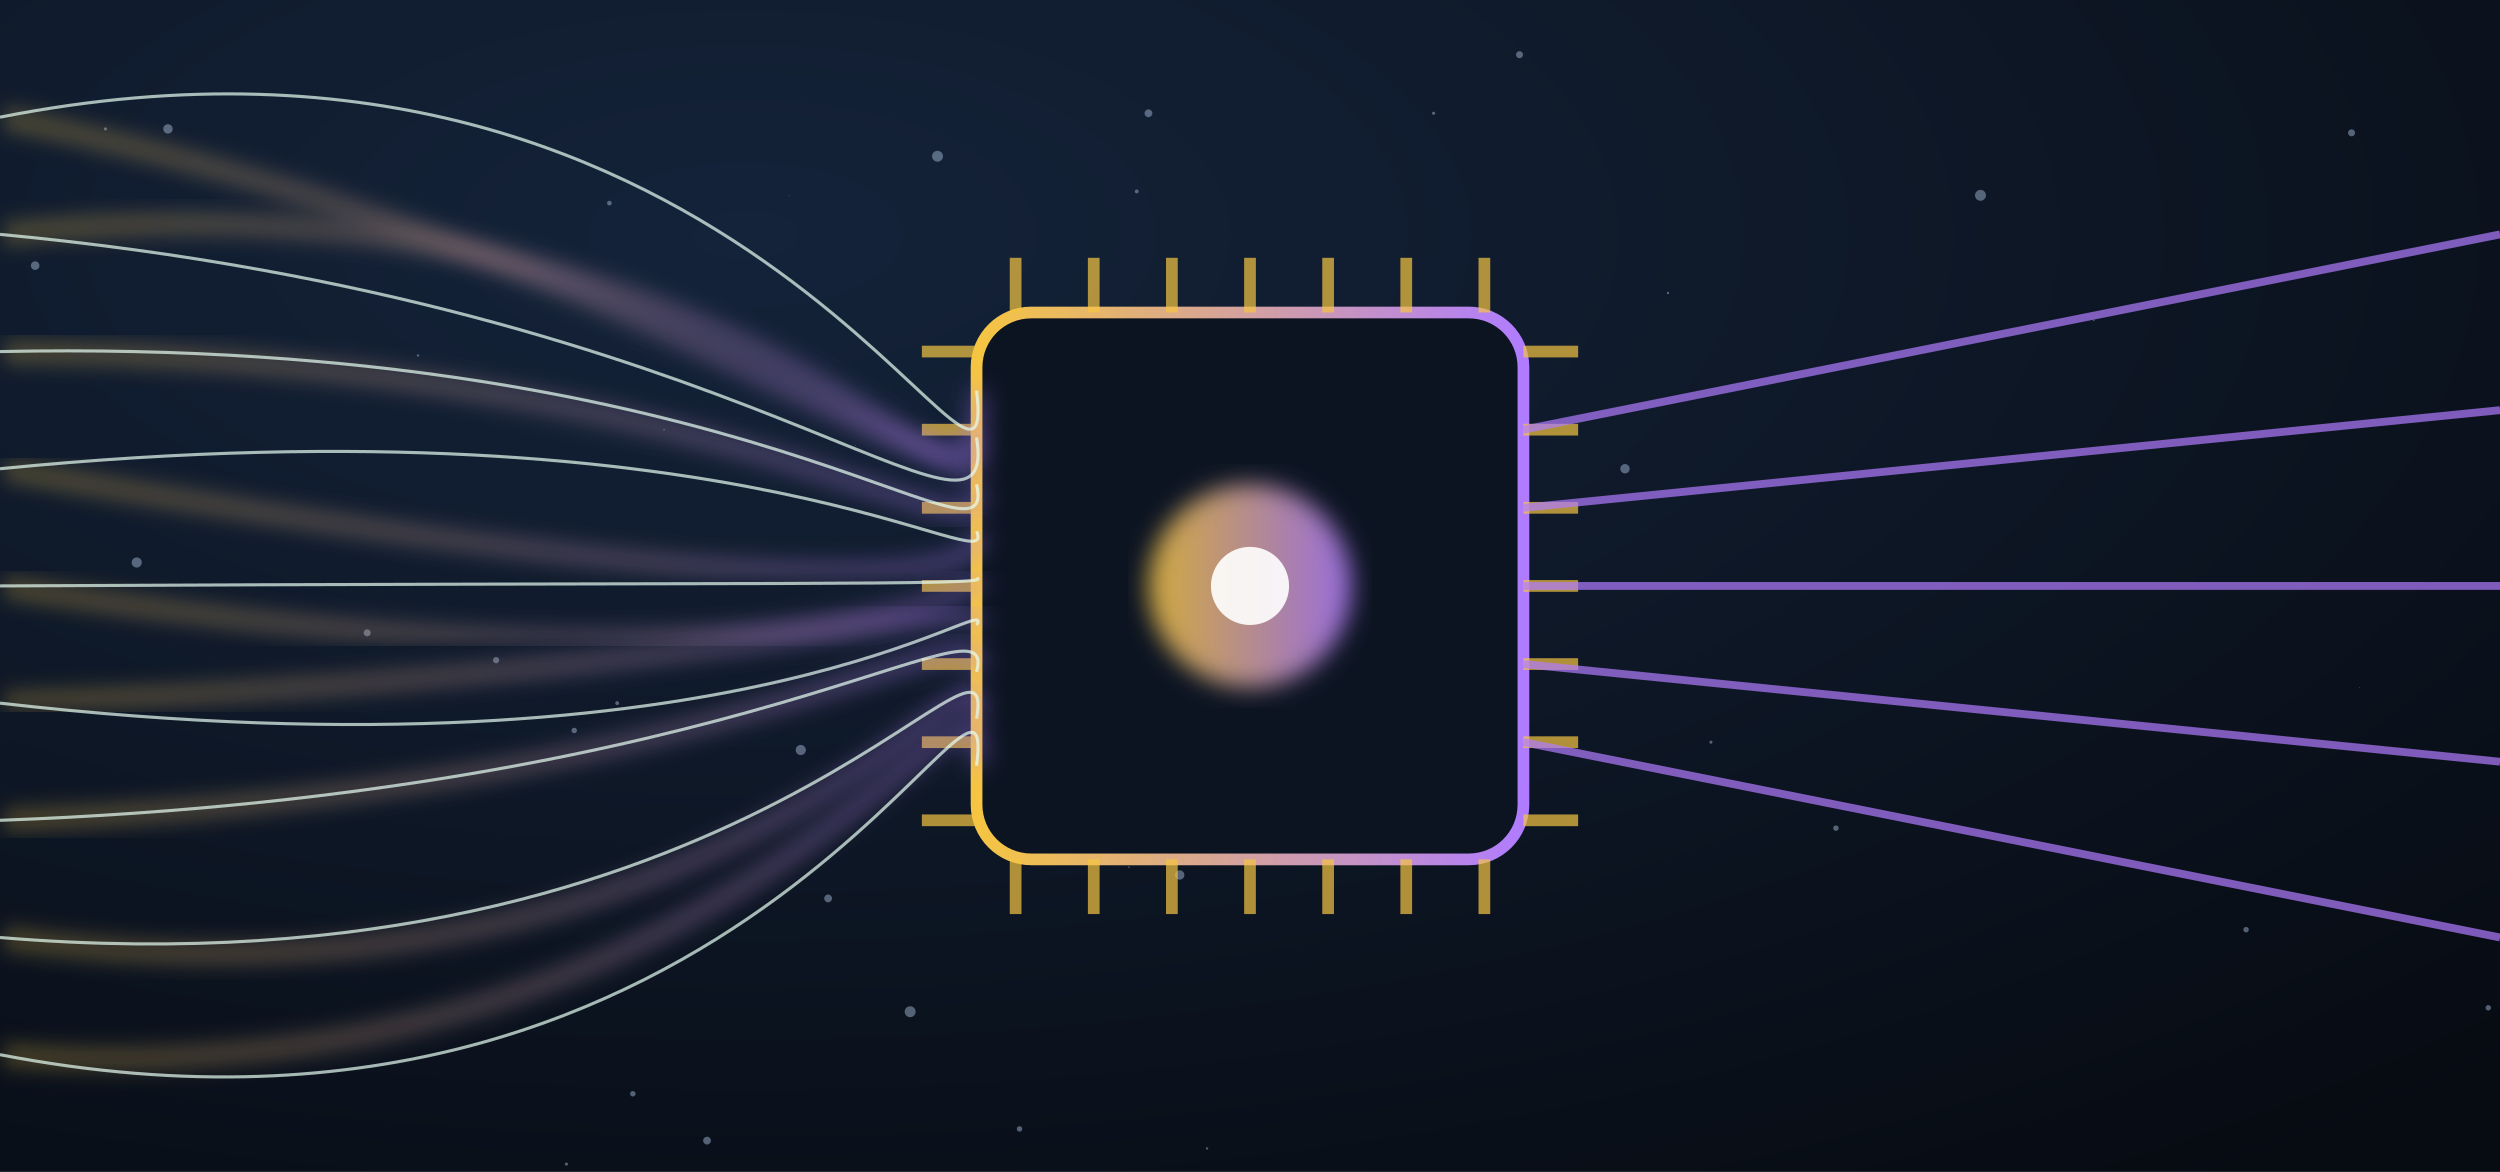
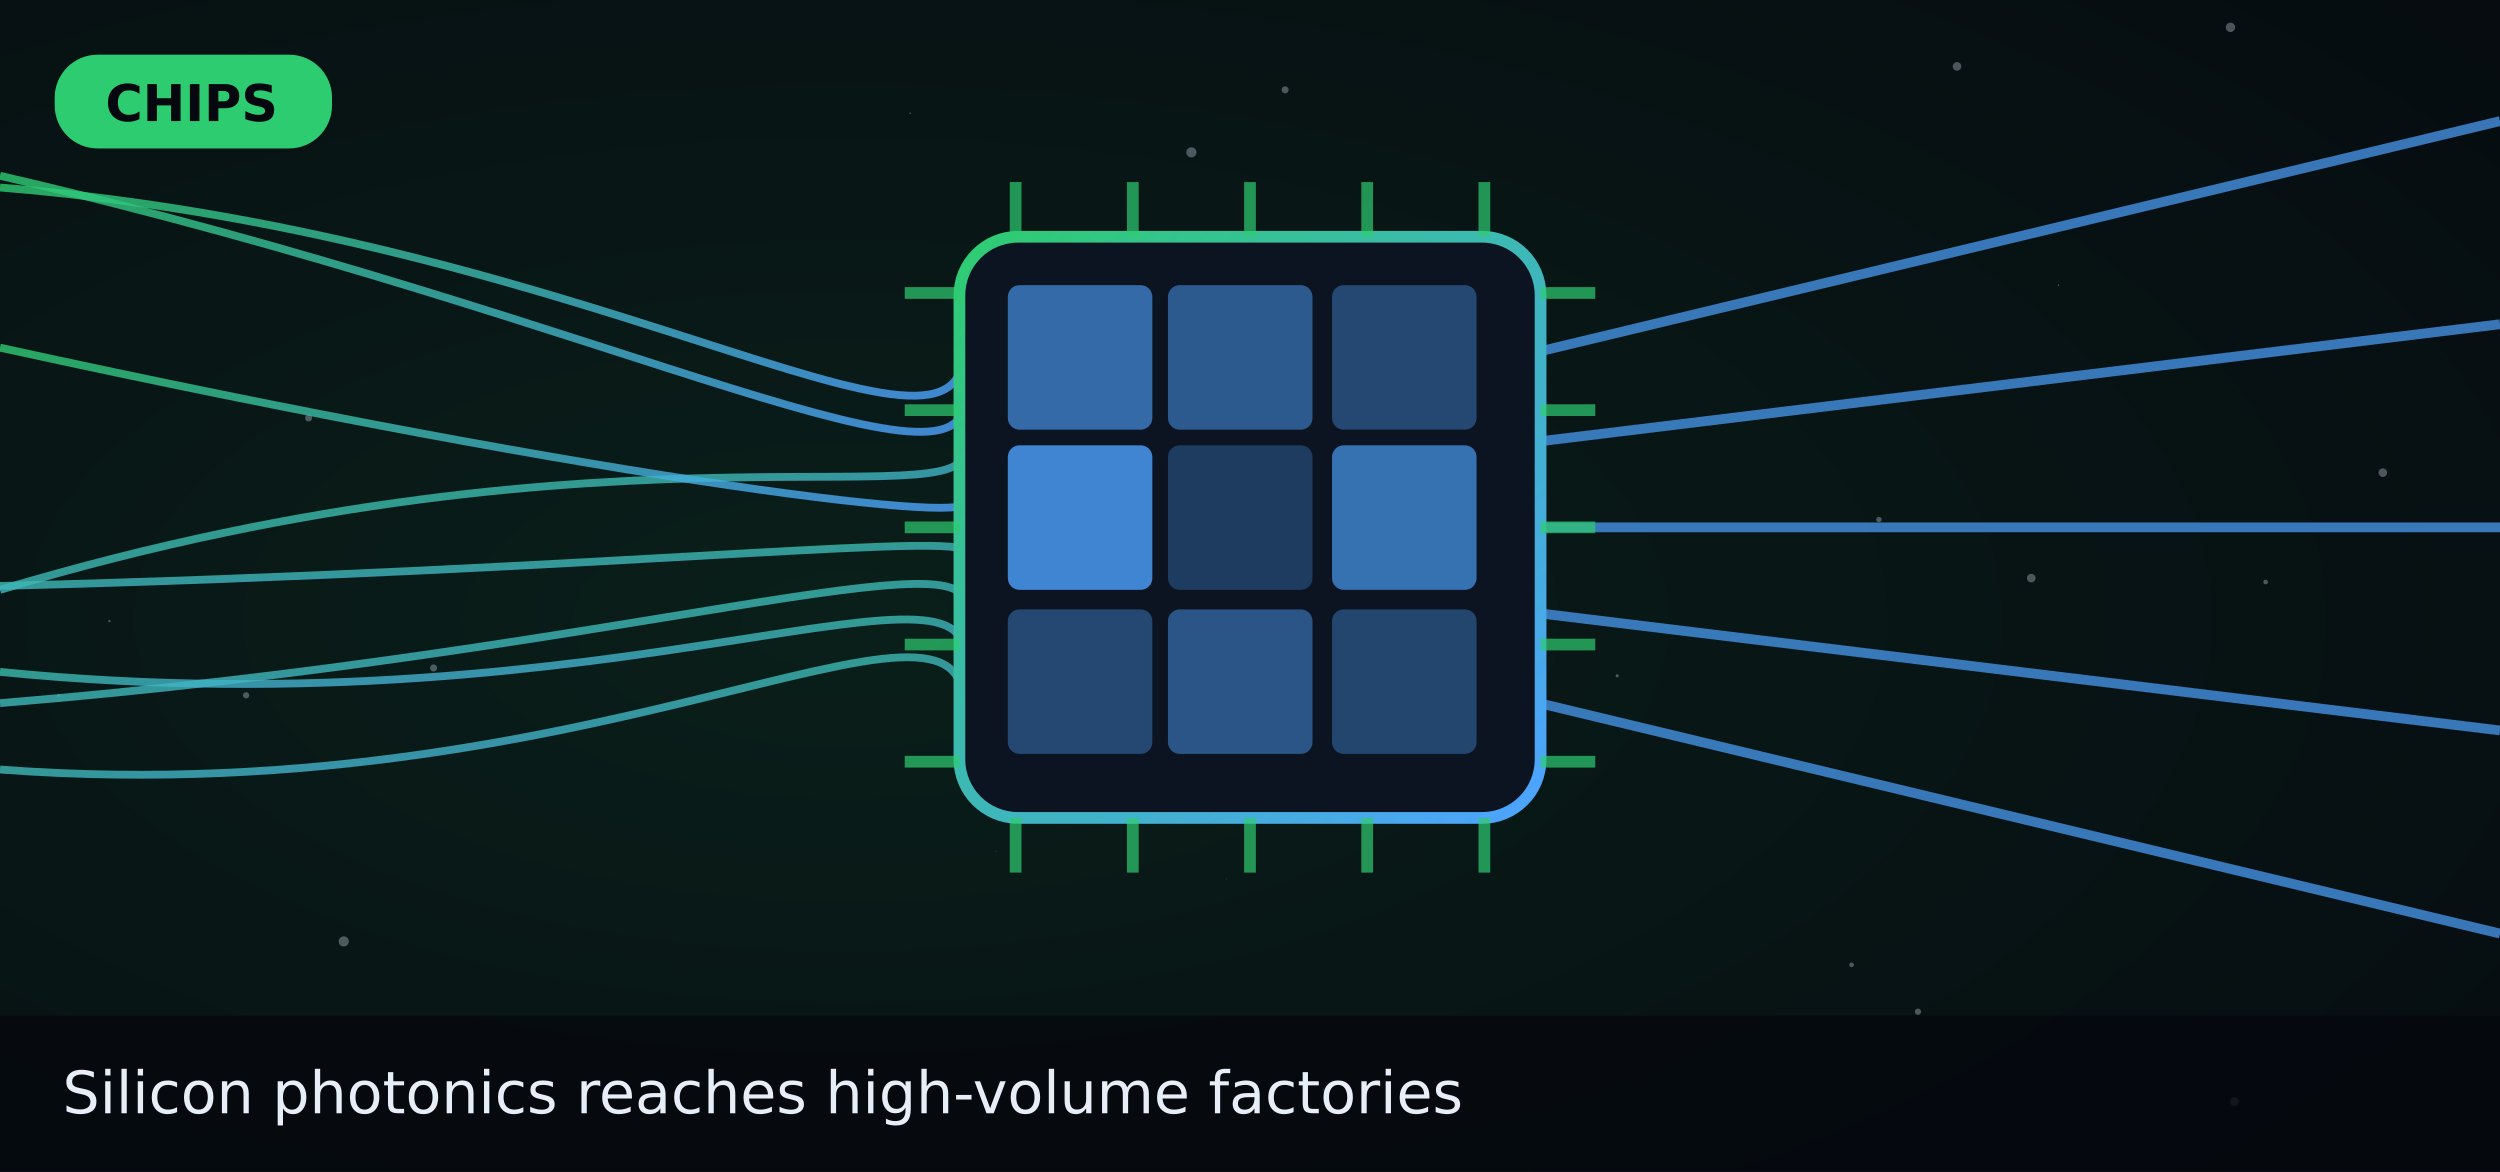
- <svg xmlns="http://www.w3.org/2000/svg" viewBox="0 0 640 300">
+ <svg xmlns="http://www.w3.org/2000/svg" viewBox="0 0 640 300" width="640" height="300">
  <defs>
-     <linearGradient id="g" x1="0" x2="1">
-       <stop offset="0" stop-color="#f5c542" />
-       <stop offset="1" stop-color="#b07cff" />
+     <linearGradient id="g" x1="0" x2="1" y1="0" y2="1">
+       <stop offset="0" stop-color="#2ecc71" />
+       <stop offset="1" stop-color="#4da3ff" />
    </linearGradient>
-     <radialGradient id="bg" cx=".3" cy=".2" r="1">
-       <stop offset="0" stop-color="#14233a" />
-       <stop offset="1" stop-color="#070b12" />
+     <radialGradient id="bg" cx="0.34" cy="0.53" r="1">
+       <stop offset="0" stop-color="#0a1f1a" />
+       <stop offset="1" stop-color="#05080e" />
    </radialGradient>
    <filter id="f">
      <feGaussianBlur stdDeviation="3" />
    </filter>
  </defs>
  <rect width="640" height="300" fill="url(#bg)" />
-   <circle cx="205" cy="192" r="1.3" fill="#9fb4d0" opacity=".5" />
-   <circle cx="158" cy="180" r="0.5" fill="#9fb4d0" opacity=".5" />
-   <circle cx="470" cy="212" r="0.7" fill="#9fb4d0" opacity=".5" />
-   <circle cx="604" cy="176" r="0.1" fill="#9fb4d0" opacity=".5" />
-   <circle cx="637" cy="258" r="0.7" fill="#9fb4d0" opacity=".5" />
-   <circle cx="233" cy="259" r="1.4" fill="#9fb4d0" opacity=".5" />
-   <circle cx="43" cy="33" r="1.2" fill="#9fb4d0" opacity=".5" />
-   <circle cx="294" cy="29" r="1.0" fill="#9fb4d0" opacity=".5" />
-   <circle cx="181" cy="292" r="1.0" fill="#9fb4d0" opacity=".5" />
-   <circle cx="507" cy="50" r="1.4" fill="#9fb4d0" opacity=".5" />
-   <circle cx="202" cy="50" r="0.1" fill="#9fb4d0" opacity=".5" />
-   <circle cx="145" cy="298" r="0.4" fill="#9fb4d0" opacity=".5" />
-   <circle cx="309" cy="294" r="0.3" fill="#9fb4d0" opacity=".5" />
-   <circle cx="147" cy="187" r="0.7" fill="#9fb4d0" opacity=".5" />
-   <circle cx="107" cy="91" r="0.3" fill="#9fb4d0" opacity=".5" />
-   <circle cx="367" cy="29" r="0.4" fill="#9fb4d0" opacity=".5" />
-   <circle cx="288" cy="111" r="0.3" fill="#9fb4d0" opacity=".5" />
-   <circle cx="438" cy="190" r="0.4" fill="#9fb4d0" opacity=".5" />
-   <circle cx="35" cy="144" r="1.3" fill="#9fb4d0" opacity=".5" />
-   <circle cx="289" cy="222" r="0.2" fill="#9fb4d0" opacity=".5" />
-   <circle cx="389" cy="14" r="0.9" fill="#9fb4d0" opacity=".5" />
-   <circle cx="156" cy="52" r="0.6" fill="#9fb4d0" opacity=".5" />
-   <circle cx="302" cy="224" r="1.2" fill="#9fb4d0" opacity=".5" />
-   <circle cx="416" cy="120" r="1.2" fill="#9fb4d0" opacity=".5" />
-   <circle cx="127" cy="169" r="0.8" fill="#9fb4d0" opacity=".5" />
-   <circle cx="261" cy="289" r="0.7" fill="#9fb4d0" opacity=".5" />
-   <circle cx="575" cy="238" r="0.7" fill="#9fb4d0" opacity=".5" />
-   <circle cx="9" cy="68" r="1.1" fill="#9fb4d0" opacity=".5" />
-   <circle cx="162" cy="280" r="0.7" fill="#9fb4d0" opacity=".5" />
-   <circle cx="427" cy="75" r="0.3" fill="#9fb4d0" opacity=".5" />
-   <circle cx="212" cy="230" r="1.0" fill="#9fb4d0" opacity=".5" />
-   <circle cx="602" cy="34" r="0.9" fill="#9fb4d0" opacity=".5" />
-   <circle cx="240" cy="40" r="1.4" fill="#9fb4d0" opacity=".5" />
-   <circle cx="94" cy="162" r="0.9" fill="#9fb4d0" opacity=".5" />
-   <circle cx="219" cy="114" r="0.1" fill="#9fb4d0" opacity=".5" />
-   <circle cx="290" cy="163" r="0.5" fill="#9fb4d0" opacity=".5" />
-   <circle cx="536" cy="82" r="0.2" fill="#9fb4d0" opacity=".5" />
-   <circle cx="170" cy="110" r="0.2" fill="#9fb4d0" opacity=".5" />
-   <circle cx="27" cy="33" r="0.4" fill="#9fb4d0" opacity=".5" />
-   <circle cx="291" cy="49" r="0.5" fill="#9fb4d0" opacity=".5" />
-   <rect x="250.0" y="80.0" width="140" height="140" rx="14" fill="#0c1422" stroke="url(#g)" stroke-width="3" />
-   <path d="M260.0 80.0v-14M260.0 220.0v14M250.0 90.0h-14M390.0 90.0h14" stroke="#f5c542" stroke-width="3" opacity=".7" />
-   <path d="M280.0 80.0v-14M280.0 220.0v14M250.0 110.0h-14M390.0 110.0h14" stroke="#f5c542" stroke-width="3" opacity=".7" />
-   <path d="M300.0 80.0v-14M300.0 220.0v14M250.0 130.0h-14M390.0 130.0h14" stroke="#f5c542" stroke-width="3" opacity=".7" />
-   <path d="M320.0 80.0v-14M320.0 220.0v14M250.0 150.0h-14M390.0 150.0h14" stroke="#f5c542" stroke-width="3" opacity=".7" />
-   <path d="M340.0 80.0v-14M340.0 220.0v14M250.0 170.0h-14M390.0 170.0h14" stroke="#f5c542" stroke-width="3" opacity=".7" />
-   <path d="M360.0 80.0v-14M360.0 220.0v14M250.0 190.0h-14M390.0 190.0h14" stroke="#f5c542" stroke-width="3" opacity=".7" />
-   <path d="M380.0 80.0v-14M380.0 220.0v14M250.0 210.0h-14M390.0 210.0h14" stroke="#f5c542" stroke-width="3" opacity=".7" />
-   <path d="M0 30 C 192.0 69, 256.0 150.0, 250.0 100.0" stroke="url(#g)" stroke-width="2" fill="none" opacity=".8" filter="url(#f)" />
-   <path d="M0 30 C 192.0 -8, 256.0 150.0, 250.0 100.0" stroke="#e8fff4" stroke-width=".8" fill="none" opacity=".7" />
-   <path d="M0 60 C 192.0 39, 256.0 150.0, 250.0 112.0" stroke="url(#g)" stroke-width="2" fill="none" opacity=".8" filter="url(#f)" />
-   <path d="M0 60 C 192.0 78, 256.0 150.0, 250.0 112.0" stroke="#e8fff4" stroke-width=".8" fill="none" opacity=".7" />
-   <path d="M0 90 C 192.0 92, 256.0 150.0, 250.0 124.0" stroke="url(#g)" stroke-width="2" fill="none" opacity=".8" filter="url(#f)" />
-   <path d="M0 90 C 192.0 86, 256.0 150.0, 250.0 124.0" stroke="#e8fff4" stroke-width=".8" fill="none" opacity=".7" />
-   <path d="M0 120 C 192.0 154, 256.0 150.0, 250.0 136.0" stroke="url(#g)" stroke-width="2" fill="none" opacity=".8" filter="url(#f)" />
-   <path d="M0 120 C 192.0 101, 256.0 150.0, 250.0 136.0" stroke="#e8fff4" stroke-width=".8" fill="none" opacity=".7" />
-   <path d="M0 150 C 192.0 181, 256.0 150.0, 250.0 148.0" stroke="url(#g)" stroke-width="2" fill="none" opacity=".8" filter="url(#f)" />
-   <path d="M0 150 C 192.0 149, 256.0 150.0, 250.0 148.0" stroke="#e8fff4" stroke-width=".8" fill="none" opacity=".7" />
-   <path d="M0 180 C 192.0 173, 256.0 150.0, 250.0 160.0" stroke="url(#g)" stroke-width="2" fill="none" opacity=".8" filter="url(#f)" />
-   <path d="M0 180 C 192.0 202, 256.0 150.0, 250.0 160.0" stroke="#e8fff4" stroke-width=".8" fill="none" opacity=".7" />
-   <path d="M0 210 C 192.0 203, 256.0 150.0, 250.0 172.0" stroke="url(#g)" stroke-width="2" fill="none" opacity=".8" filter="url(#f)" />
-   <path d="M0 210 C 192.0 203, 256.0 150.0, 250.0 172.0" stroke="#e8fff4" stroke-width=".8" fill="none" opacity=".7" />
-   <path d="M0 240 C 192.0 267, 256.0 150.0, 250.0 184.0" stroke="url(#g)" stroke-width="2" fill="none" opacity=".8" filter="url(#f)" />
-   <path d="M0 240 C 192.0 256, 256.0 150.0, 250.0 184.0" stroke="#e8fff4" stroke-width=".8" fill="none" opacity=".7" />
-   <path d="M0 270 C 192.0 284, 256.0 150.0, 250.0 196.0" stroke="url(#g)" stroke-width="2" fill="none" opacity=".8" filter="url(#f)" />
-   <path d="M0 270 C 192.0 307, 256.0 150.0, 250.0 196.0" stroke="#e8fff4" stroke-width=".8" fill="none" opacity=".7" />
-   <path d="M390.0 110.0 L640 60.0" stroke="#b07cff" stroke-width="2" opacity=".7" />
-   <path d="M390.0 130.0 L640 105.0" stroke="#b07cff" stroke-width="2" opacity=".7" />
-   <path d="M390.0 150.0 L640 150.0" stroke="#b07cff" stroke-width="2" opacity=".7" />
-   <path d="M390.0 170.0 L640 195.0" stroke="#b07cff" stroke-width="2" opacity=".7" />
-   <path d="M390.0 190.0 L640 240.0" stroke="#b07cff" stroke-width="2" opacity=".7" />
-   <circle cx="320.0" cy="150.0" r="26" fill="url(#g)" opacity=".85" filter="url(#f)" />
-   <circle cx="320.0" cy="150.0" r="10" fill="#fff" opacity=".9" />
+   <circle cx="339" cy="279" r="0.6" fill="#cfd8e6" opacity=".35" />
+   <circle cx="515" cy="131" r="0.0" fill="#cfd8e6" opacity=".35" />
+   <circle cx="537" cy="283" r="0.0" fill="#cfd8e6" opacity=".35" />
+   <circle cx="305" cy="39" r="1.3" fill="#cfd8e6" opacity=".35" />
+   <circle cx="49" cy="258" r="0.0" fill="#cfd8e6" opacity=".35" />
+   <circle cx="15" cy="178" r="0.4" fill="#cfd8e6" opacity=".35" />
+   <circle cx="474" cy="247" r="0.6" fill="#cfd8e6" opacity=".35" />
+   <circle cx="255" cy="218" r="0.1" fill="#cfd8e6" opacity=".35" />
+   <circle cx="233" cy="29" r="0.2" fill="#cfd8e6" opacity=".35" />
+   <circle cx="314" cy="225" r="0.1" fill="#cfd8e6" opacity=".35" />
+   <circle cx="407" cy="229" r="0.0" fill="#cfd8e6" opacity=".35" />
+   <circle cx="329" cy="23" r="0.9" fill="#cfd8e6" opacity=".35" />
+   <circle cx="414" cy="173" r="0.4" fill="#cfd8e6" opacity=".35" />
+   <circle cx="481" cy="133" r="0.7" fill="#cfd8e6" opacity=".35" />
+   <circle cx="336" cy="169" r="0.1" fill="#cfd8e6" opacity=".35" />
+   <circle cx="485" cy="196" r="0.0" fill="#cfd8e6" opacity=".35" />
+   <circle cx="527" cy="73" r="0.2" fill="#cfd8e6" opacity=".35" />
+   <circle cx="520" cy="148" r="1.1" fill="#cfd8e6" opacity=".35" />
+   <circle cx="491" cy="259" r="0.8" fill="#cfd8e6" opacity=".35" />
+   <circle cx="572" cy="282" r="1.1" fill="#cfd8e6" opacity=".35" />
+   <circle cx="28" cy="159" r="0.3" fill="#cfd8e6" opacity=".35" />
+   <circle cx="571" cy="7" r="1.2" fill="#cfd8e6" opacity=".35" />
+   <circle cx="88" cy="241" r="1.3" fill="#cfd8e6" opacity=".35" />
+   <circle cx="610" cy="121" r="1.1" fill="#cfd8e6" opacity=".35" />
+   <circle cx="580" cy="149" r="0.6" fill="#cfd8e6" opacity=".35" />
+   <circle cx="277" cy="126" r="0.7" fill="#cfd8e6" opacity=".35" />
+   <circle cx="111" cy="171" r="0.9" fill="#cfd8e6" opacity=".35" />
+   <circle cx="501" cy="17" r="1.1" fill="#cfd8e6" opacity=".35" />
+   <circle cx="63" cy="178" r="0.8" fill="#cfd8e6" opacity=".35" />
+   <circle cx="79" cy="107" r="0.9" fill="#cfd8e6" opacity=".35" />
+   <path d="M0 48 C 160 61, 256 135, 246 83" stroke="url(#g)" stroke-width="2" fill="none" opacity=".8" />
+   <path d="M0 45 C 160 82, 256 135, 246 98" stroke="url(#g)" stroke-width="2" fill="none" opacity=".8" />
+   <path d="M0 151 C 160 103, 256 135, 246 113" stroke="url(#g)" stroke-width="2" fill="none" opacity=".8" />
+   <path d="M0 89 C 160 124, 256 135, 246 128" stroke="url(#g)" stroke-width="2" fill="none" opacity=".8" />
+   <path d="M0 150 C 160 146, 256 135, 246 142" stroke="url(#g)" stroke-width="2" fill="none" opacity=".8" />
+   <path d="M0 180 C 160 167, 256 135, 246 157" stroke="url(#g)" stroke-width="2" fill="none" opacity=".8" />
+   <path d="M0 172 C 160 188, 256 135, 246 172" stroke="url(#g)" stroke-width="2" fill="none" opacity=".8" />
+   <path d="M0 197 C 160 209, 256 135, 246 187" stroke="url(#g)" stroke-width="2" fill="none" opacity=".8" />
+   <path d="M394 90 L640 31" stroke="#4da3ff" stroke-width="2.5" opacity=".7" />
+   <path d="M394 113 L640 83" stroke="#4da3ff" stroke-width="2.5" opacity=".7" />
+   <path d="M394 135 L640 135" stroke="#4da3ff" stroke-width="2.5" opacity=".7" />
+   <path d="M394 157 L640 187" stroke="#4da3ff" stroke-width="2.5" opacity=".7" />
+   <path d="M394 180 L640 239" stroke="#4da3ff" stroke-width="2.5" opacity=".7" />
+   <rect x="245.613" y="60.613" width="148.774" height="148.774" rx="15" fill="#0c1422" stroke="url(#g)" stroke-width="3" />
+   <path d="M260 60.613v-14M260 209.387v14M245.613 75h-14M394.387 75h14" stroke="#2ecc71" stroke-width="3" opacity=".7" />
+   <path d="M290 60.613v-14M290 209.387v14M245.613 105h-14M394.387 105h14" stroke="#2ecc71" stroke-width="3" opacity=".7" />
+   <path d="M320 60.613v-14M320 209.387v14M245.613 135h-14M394.387 135h14" stroke="#2ecc71" stroke-width="3" opacity=".7" />
+   <path d="M350 60.613v-14M350 209.387v14M245.613 165h-14M394.387 165h14" stroke="#2ecc71" stroke-width="3" opacity=".7" />
+   <path d="M380 60.613v-14M380 209.387v14M245.613 195h-14M394.387 195h14" stroke="#2ecc71" stroke-width="3" opacity=".7" />
+   <rect x="258" y="73" width="37" height="37" rx="3" fill="#4da3ff" opacity="0.60" />
+   <rect x="258" y="114" width="37" height="37" rx="3" fill="#4da3ff" opacity="0.79" />
+   <rect x="258" y="156" width="37" height="37" rx="3" fill="#4da3ff" opacity="0.36" />
+   <rect x="299" y="73" width="37" height="37" rx="3" fill="#4da3ff" opacity="0.49" />
+   <rect x="299" y="114" width="37" height="37" rx="3" fill="#4da3ff" opacity="0.28" />
+   <rect x="299" y="156" width="37" height="37" rx="3" fill="#4da3ff" opacity="0.45" />
+   <rect x="341" y="73" width="37" height="37" rx="3" fill="#4da3ff" opacity="0.36" />
+   <rect x="341" y="114" width="37" height="37" rx="3" fill="#4da3ff" opacity="0.65" />
+   <rect x="341" y="156" width="37" height="37" rx="3" fill="#4da3ff" opacity="0.35" />
+   <rect x="14" y="14" rx="11" width="71" height="24" fill="#2ecc71" />
+   <text x="27" y="31" font-family="DejaVu Sans" font-weight="bold" font-size="13" fill="#05080e">CHIPS</text>
+   <rect x="0" y="260" width="640" height="40" fill="#05080ecc" />
+   <text x="16" y="285" font-family="DejaVu Sans" font-size="15" fill="#e8eef7">Silicon photonics reaches high-volume factories</text>
</svg>
